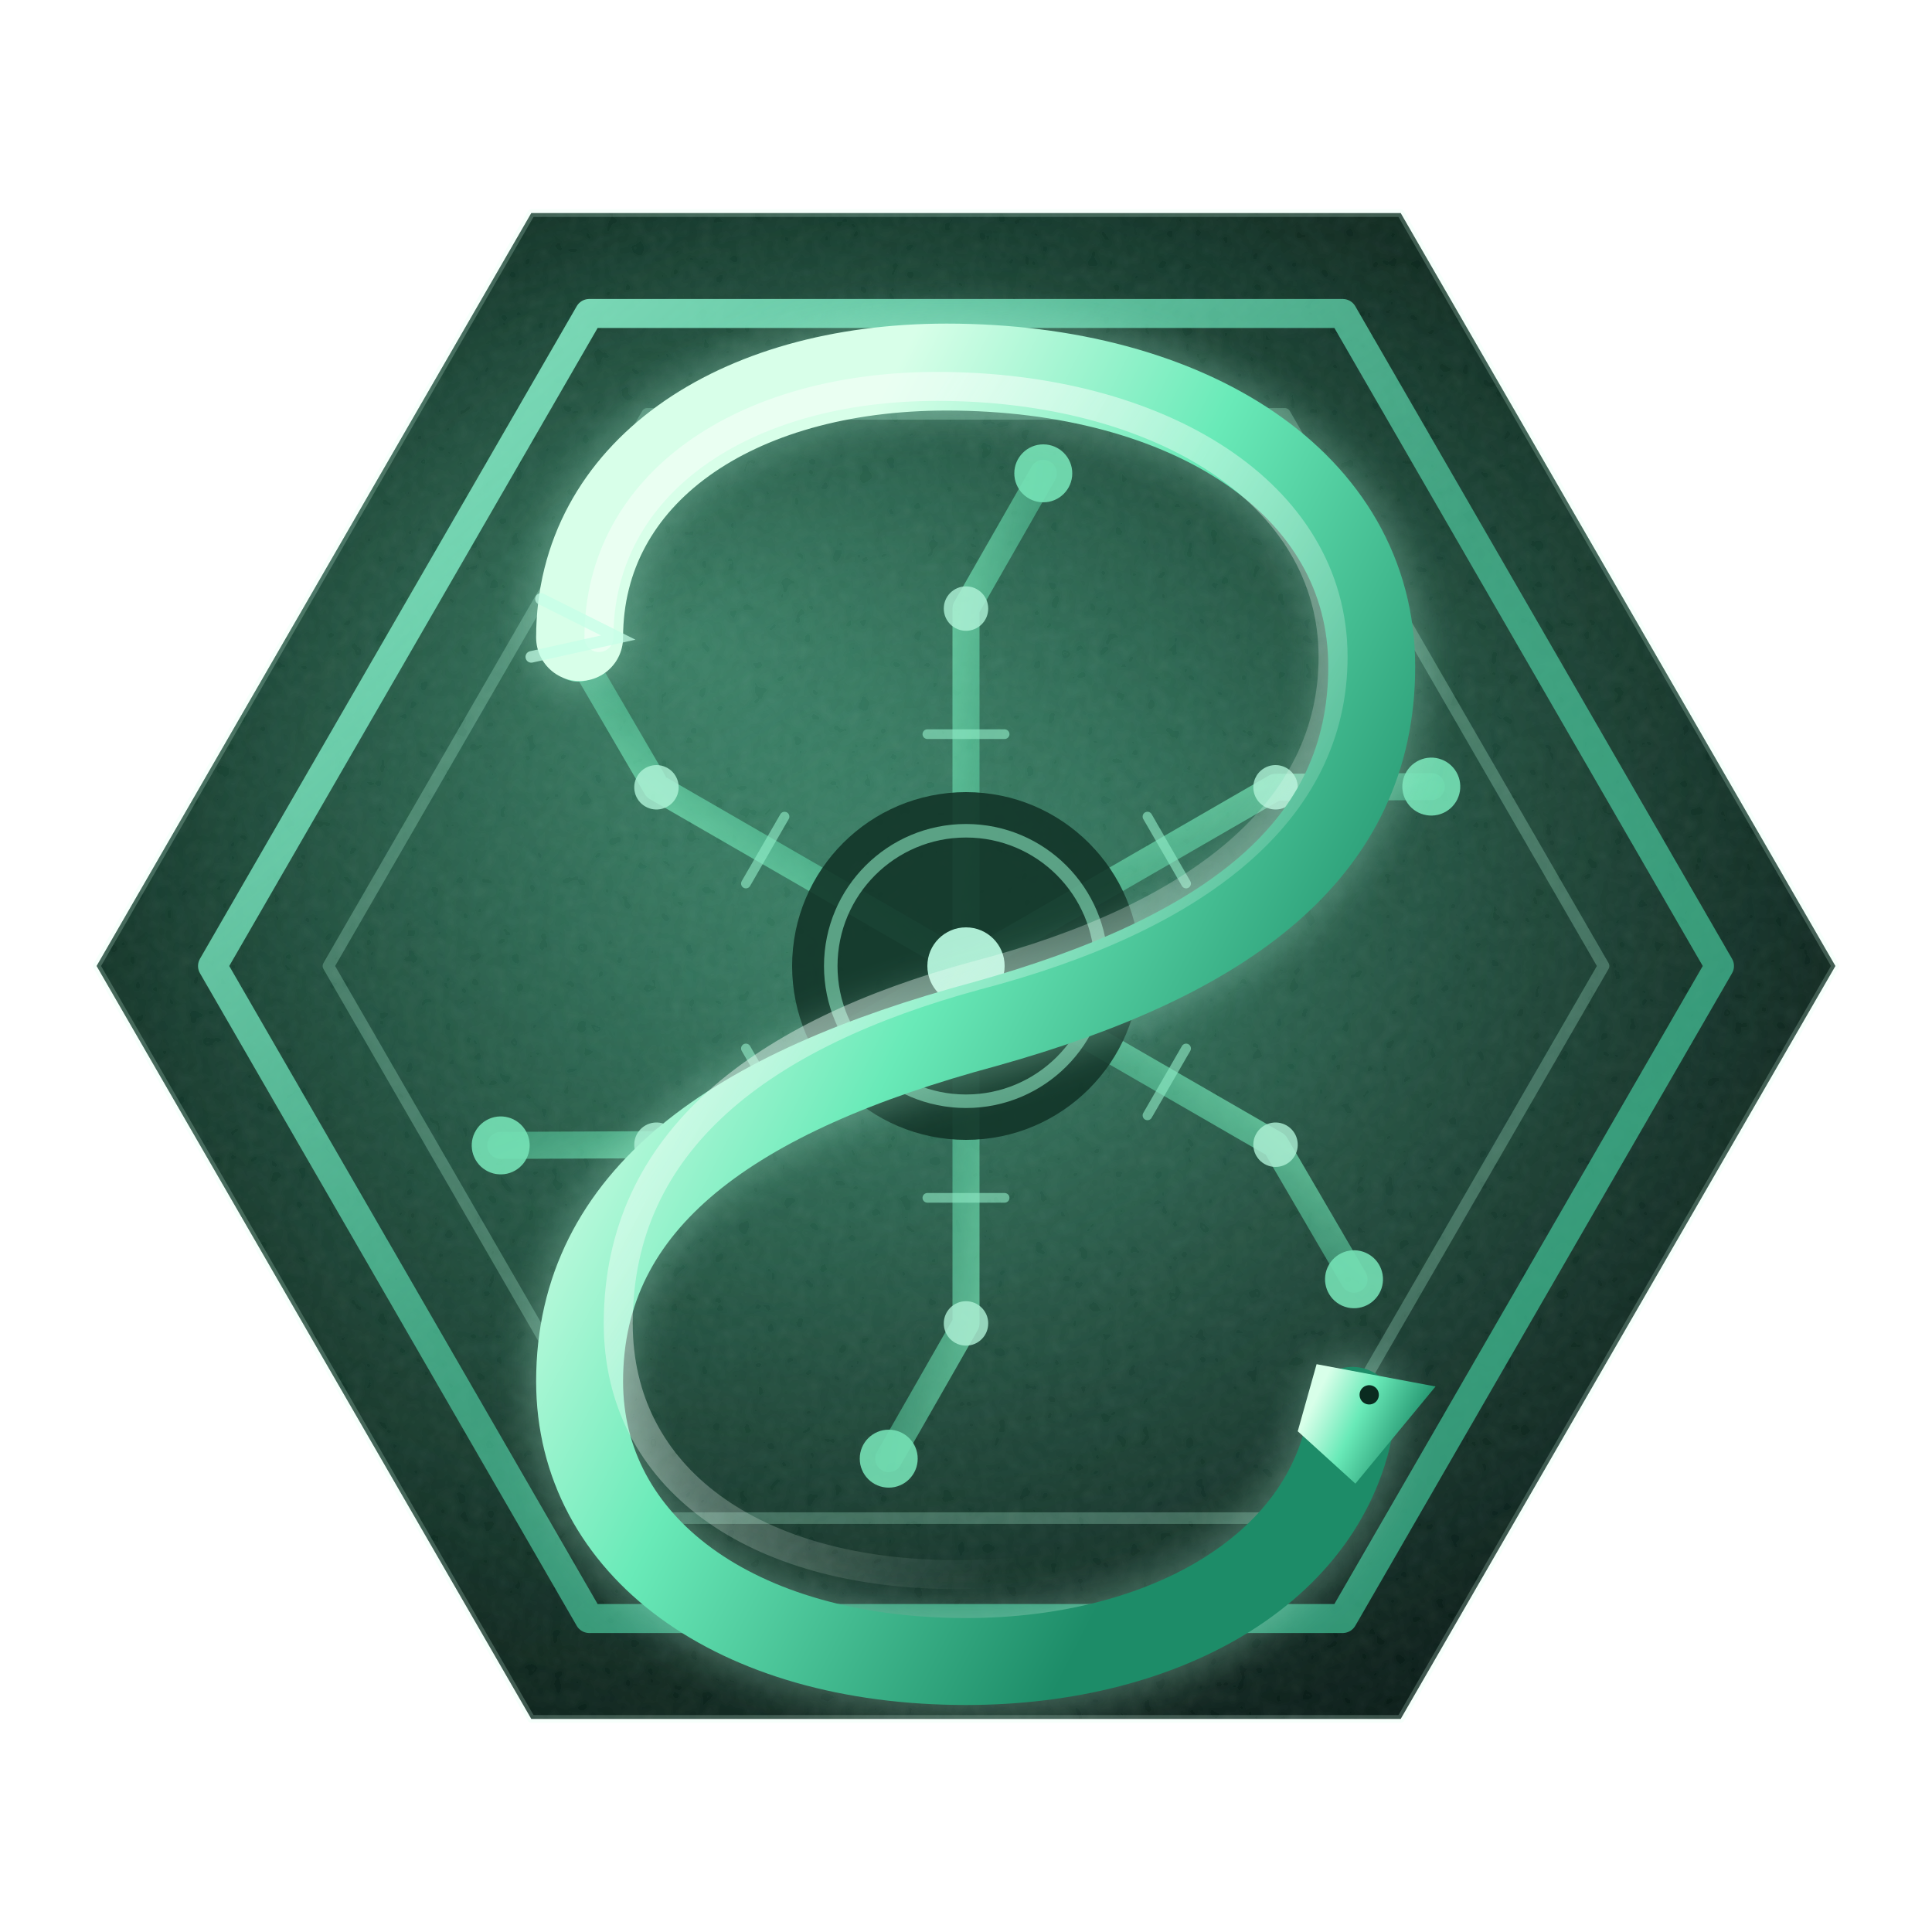
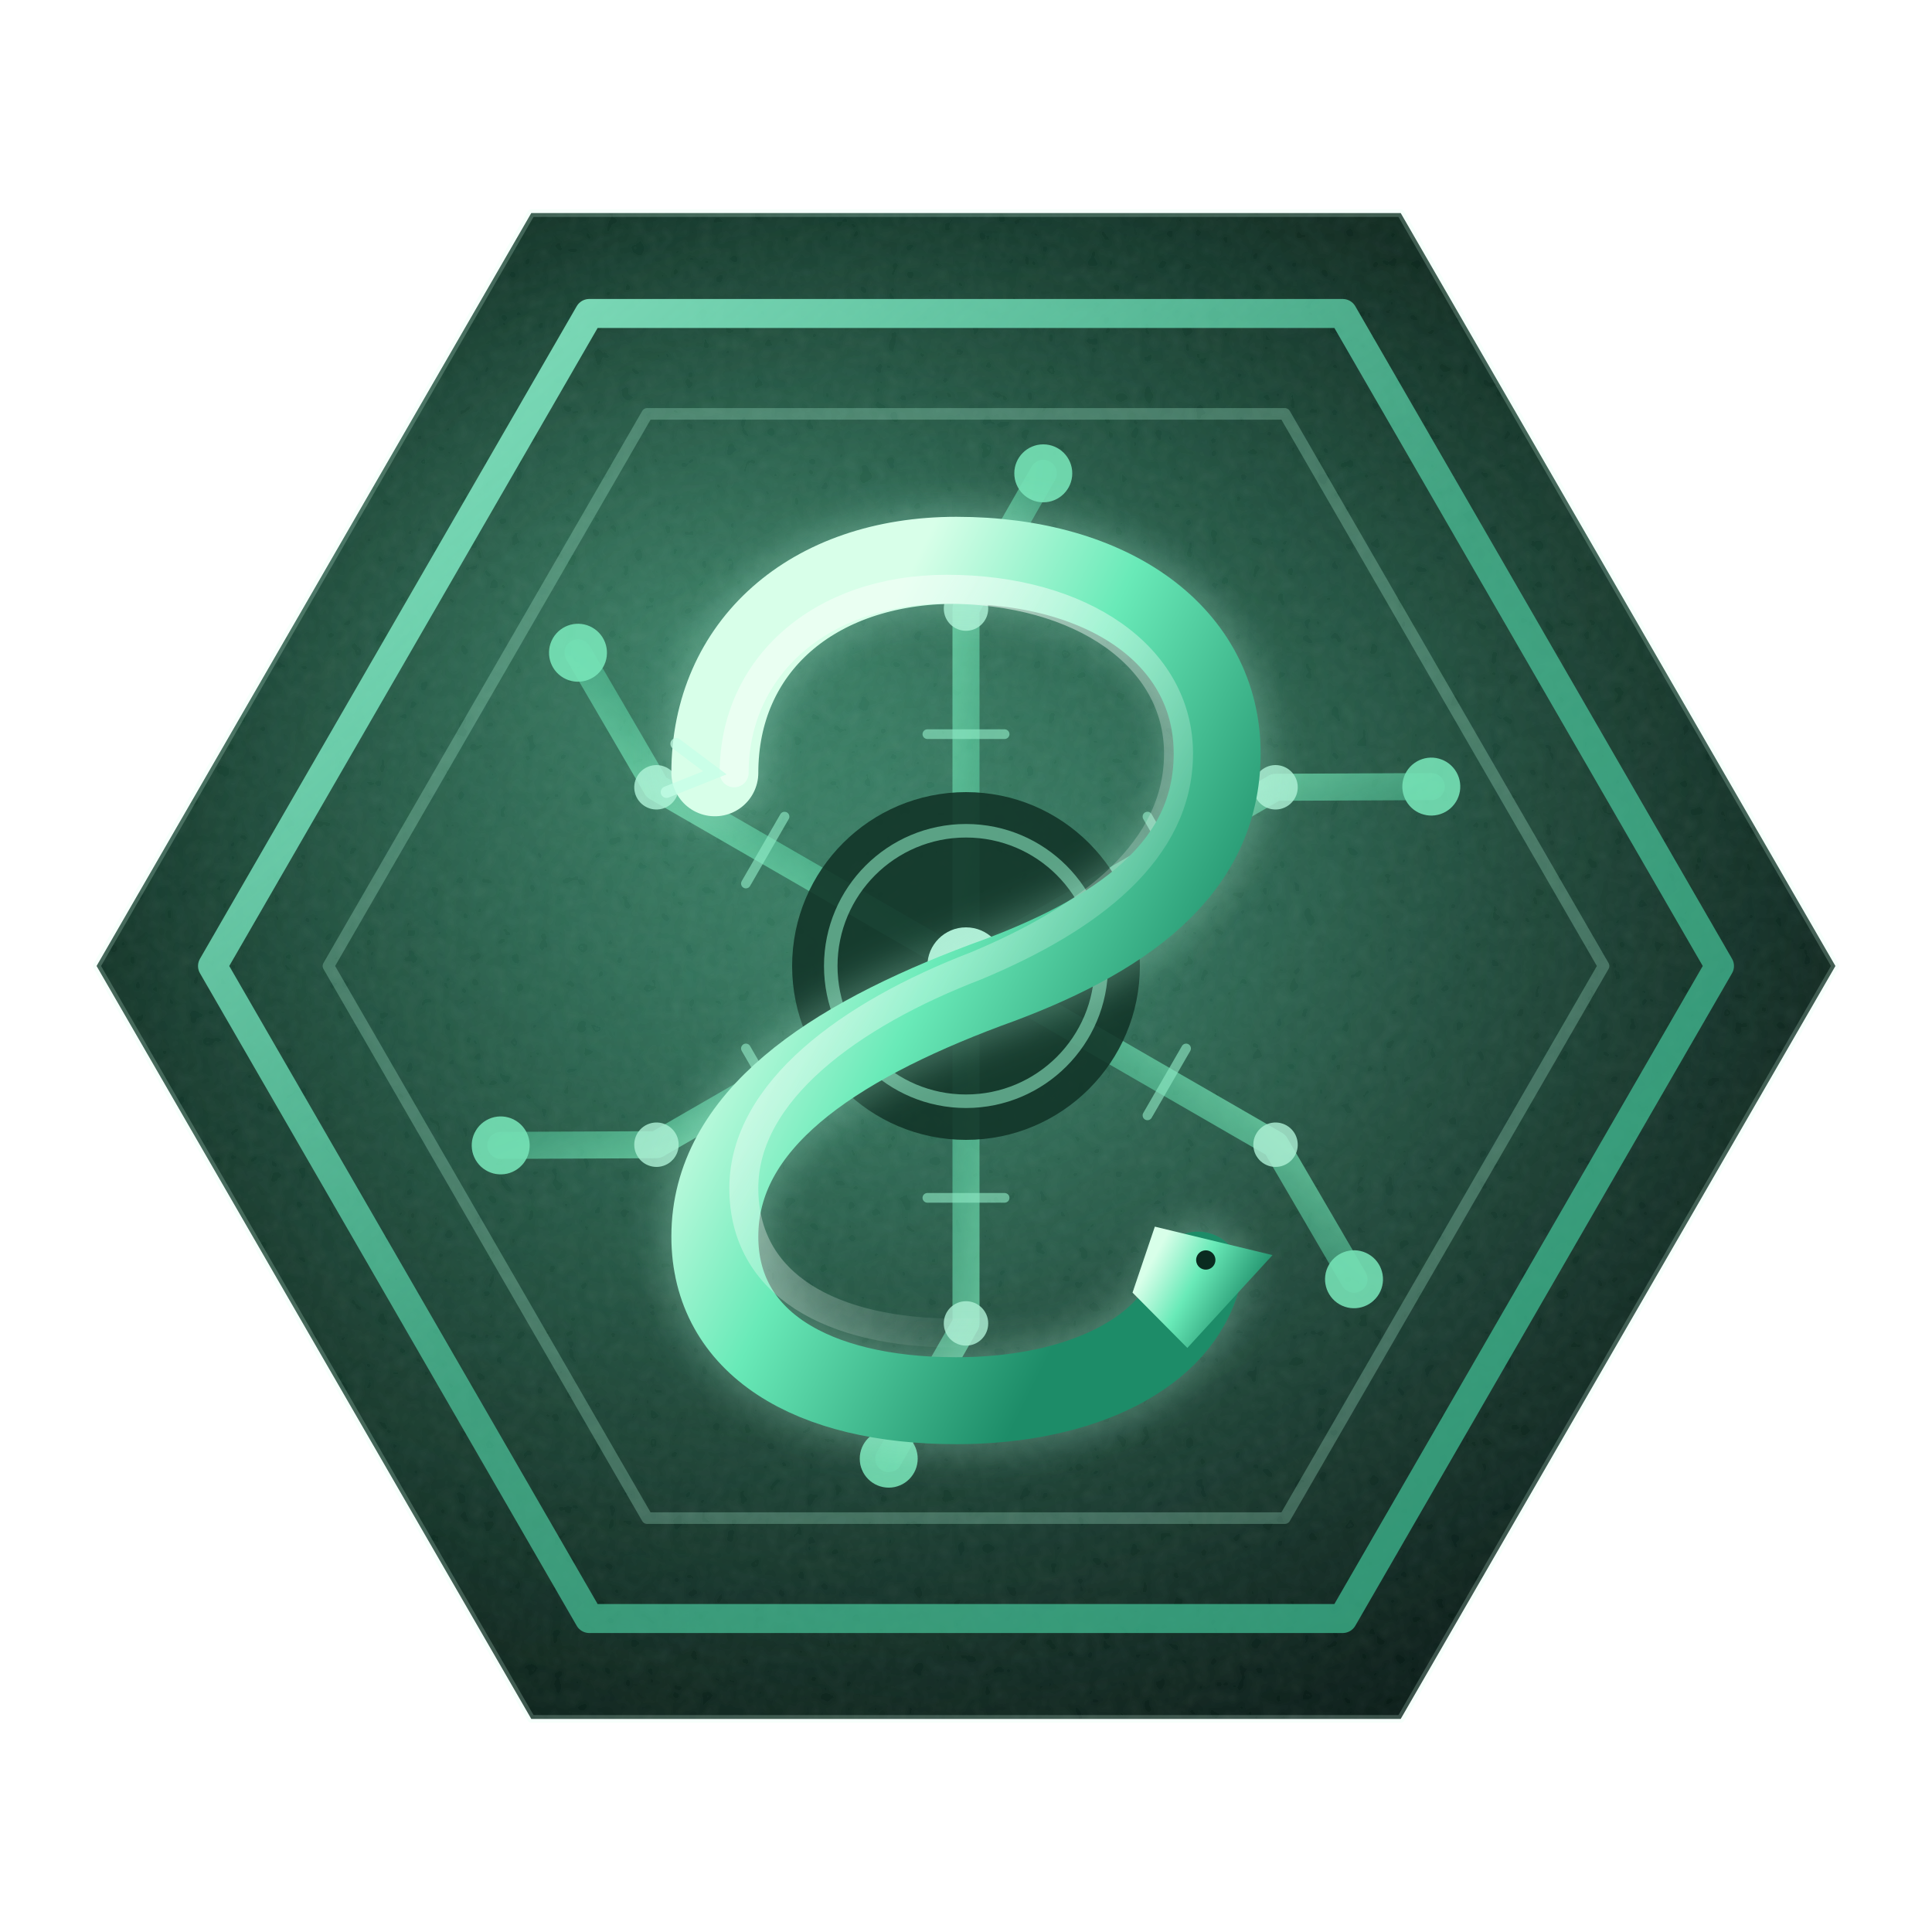
<svg xmlns="http://www.w3.org/2000/svg" width="200" height="200" viewBox="0 0 200 200" aria-hidden="true">
  <defs>
    <polygon id="hex" points="55,22.058 145,22.058 190,100 145,177.942 55,177.942 10,100" />
    <clipPath id="hexClip">
      <use href="#hex" />
    </clipPath>
    <linearGradient id="bgGrad" x1="16%" y1="12%" x2="84%" y2="88%">
      <stop offset="0%" stop-color="#081711" />
      <stop offset="52%" stop-color="#0f2a20" />
      <stop offset="100%" stop-color="#0a1d18" />
    </linearGradient>
    <radialGradient id="ambient" cx="34%" cy="28%" r="78%">
      <stop offset="0%" stop-color="#6ff2bf" stop-opacity="0.36" />
      <stop offset="42%" stop-color="#3fbf92" stop-opacity="0.16" />
      <stop offset="100%" stop-color="#04110d" stop-opacity="0" />
    </radialGradient>
    <radialGradient id="centerGlow" cx="50%" cy="50%" r="56%">
      <stop offset="0%" stop-color="#80ffd0" stop-opacity="0.34" />
      <stop offset="100%" stop-color="#80ffd0" stop-opacity="0" />
    </radialGradient>
    <linearGradient id="ringStroke" x1="0%" y1="0%" x2="100%" y2="100%">
      <stop offset="0%" stop-color="#9effdb" stop-opacity="0.88" />
      <stop offset="50%" stop-color="#54d8ab" stop-opacity="0.62" />
      <stop offset="100%" stop-color="#34a881" stop-opacity="0.84" />
    </linearGradient>
    <linearGradient id="traceStroke" x1="0%" y1="0%" x2="100%" y2="100%">
      <stop offset="0%" stop-color="#7df0bf" stop-opacity="0.74" />
      <stop offset="100%" stop-color="#39b88c" stop-opacity="0.42" />
    </linearGradient>
    <linearGradient id="snakeBody" x1="20%" y1="24%" x2="82%" y2="76%">
      <stop offset="0%" stop-color="#d8ffe9" />
      <stop offset="42%" stop-color="#69eab8" />
      <stop offset="100%" stop-color="#1d8c68" />
    </linearGradient>
    <linearGradient id="snakeSpec" x1="24%" y1="20%" x2="78%" y2="80%">
      <stop offset="0%" stop-color="#f2fff8" stop-opacity="0.8" />
      <stop offset="100%" stop-color="#f2fff8" stop-opacity="0" />
    </linearGradient>
    <filter id="softNoise" x="0" y="0" width="1" height="1">
      <feTurbulence type="fractalNoise" baseFrequency="0.72" numOctaves="2" seed="7" result="noise" />
      <feColorMatrix in="noise" type="saturate" values="0" result="mono" />
      <feComponentTransfer in="mono" result="faded">
        <feFuncA type="table" tableValues="0 0.05" />
      </feComponentTransfer>
      <feBlend in="SourceGraphic" in2="faded" mode="soft-light" />
    </filter>
    <filter id="snakeGlow" x="-30%" y="-30%" width="160%" height="160%">
      <feGaussianBlur stdDeviation="1.8" result="blur" />
      <feColorMatrix in="blur" type="matrix" values="0 0 0 0 0.45 0 0 0 0 0.93 0 0 0 0 0.72 0 0 0 0.68 0" />
    </filter>
    <g id="spoke" fill="none" stroke-linecap="round" stroke-linejoin="round">
      <path d="M100 100 L100 63 L108 49" stroke="url(#traceStroke)" stroke-width="2.8" />
      <path d="M96 76 L104 76" stroke="#9af8d1" stroke-opacity="0.62" stroke-width="1" />
      <circle cx="108" cy="49" r="3" fill="#7ef0c1" fill-opacity="0.9" />
      <circle cx="100" cy="63" r="2.3" fill="#bafee2" fill-opacity="0.82" />
    </g>
  </defs>
  <g clip-path="url(#hexClip)">
    <use href="#hex" fill="url(#bgGrad)" />
    <use href="#hex" fill="url(#ambient)" />
    <rect x="10" y="22.058" width="180" height="155.884" fill="url(#centerGlow)" />
    <g filter="url(#softNoise)">
      <use href="#hex" fill="#000" fill-opacity="0.06" />
    </g>
    <polygon points="61,32.451 139,32.451 178,100 139,167.549 61,167.549 22,100" fill="none" stroke="url(#ringStroke)" stroke-width="3" stroke-linejoin="round" />
    <polygon points="67,42.843 133,42.843 166,100 133,157.157 67,157.157 34,100" fill="none" stroke="#b5ffe1" stroke-opacity="0.26" stroke-width="1.2" stroke-linejoin="round" />
    <g opacity="0.9">
      <use href="#spoke" />
      <use href="#spoke" transform="rotate(60 100 100)" />
      <use href="#spoke" transform="rotate(120 100 100)" />
      <use href="#spoke" transform="rotate(180 100 100)" />
      <use href="#spoke" transform="rotate(240 100 100)" />
      <use href="#spoke" transform="rotate(300 100 100)" />
    </g>
    <circle cx="100" cy="100" r="18" fill="#123427" fill-opacity="0.88" />
    <circle cx="100" cy="100" r="14" fill="none" stroke="#97f8cf" stroke-opacity="0.54" stroke-width="1.4" />
    <circle cx="100" cy="100" r="4" fill="#bfffe6" fill-opacity="0.9" />
-     <path d="M60 66 C60 49 76 38 98 38 C123 38 142 50 142 69 C142 88 127 99 102 106 C76 113 60 124 60 143 C60 160 76 172 100 172 C121 172 138 162 140 146" fill="none" stroke="url(#snakeBody)" stroke-width="11" stroke-linecap="round" stroke-linejoin="round" filter="url(#snakeGlow)" opacity="0.42" />
-     <path d="M60 66 C60 49 76 38 98 38 C123 38 142 50 142 69 C142 88 127 99 102 106 C76 113 60 124 60 143 C60 160 76 172 100 172 C121 172 138 162 140 146" fill="none" stroke="url(#snakeBody)" stroke-width="9" stroke-linecap="round" stroke-linejoin="round" />
-     <path d="M62 66 C62 50 77 40 97 40 C120 40 138 51 138 68 C138 84 124 95 101 101 C79 107 64 118 64 137 C64 153 78 163 99 163 C118 163 132 156 134 143" fill="none" stroke="url(#snakeSpec)" stroke-width="3" stroke-linecap="round" stroke-linejoin="round" opacity="0.82" />
-     <g transform="translate(141 146) rotate(-18)">
-       <path d="M-3 -6 L8 0 L-3 7 L-7 0 Z" fill="url(#snakeBody)" />
-       <circle cx="1.2" cy="-1.3" r="1" fill="#0a2b20" />
+     <g>
+       <path d="M74 80 C74 67 84 58 99 58 C115 58 126 66 126 78 C126 90 116 97 102 102 C86 108 74 116 74 128 C74 139 84 145 99 145 C112 145 122 140 124 132" fill="none" stroke="url(#snakeBody)" stroke-width="11" stroke-linecap="round" stroke-linejoin="round" filter="url(#snakeGlow)" opacity="0.42" />
+       <path d="M74 80 C74 67 84 58 99 58 C115 58 126 66 126 78 C126 90 116 97 102 102 C86 108 74 116 74 128 C74 139 84 145 99 145 C112 145 122 140 124 132" fill="none" stroke="url(#snakeBody)" stroke-width="9" stroke-linecap="round" stroke-linejoin="round" />
+       <path d="M76 80 C76 69 85 61 98 61 C112 61 122 68 122 78 C122 88 113 95 101 100 C88 105 77 113 77 123 C77 133 86 138 99 138 C110 138 118 134 120 129" fill="none" stroke="url(#snakeSpec)" stroke-width="3" stroke-linecap="round" stroke-linejoin="round" opacity="0.82" />
+       <g transform="translate(124 132) rotate(-15)">
+         <path d="M-3 -6 L8 0 L-3 7 L-7 0 Z" fill="url(#snakeBody)" />
+         <circle cx="1.2" cy="-1.3" r="1" fill="#0a2b20" />
+       </g>
+       <path d="M70 77 L74 80 L69 82" fill="none" stroke="#c5ffe8" stroke-opacity="0.72" stroke-width="1.2" stroke-linecap="round" />
    </g>
-     <path d="M56 62 L64 66 L55 68" fill="none" stroke="#c5ffe8" stroke-opacity="0.72" stroke-width="1.2" stroke-linecap="round" />
  </g>
  <use href="#hex" fill="none" stroke="#d9ffef" stroke-opacity="0.22" stroke-width="0.8" stroke-linejoin="round" />
</svg>
